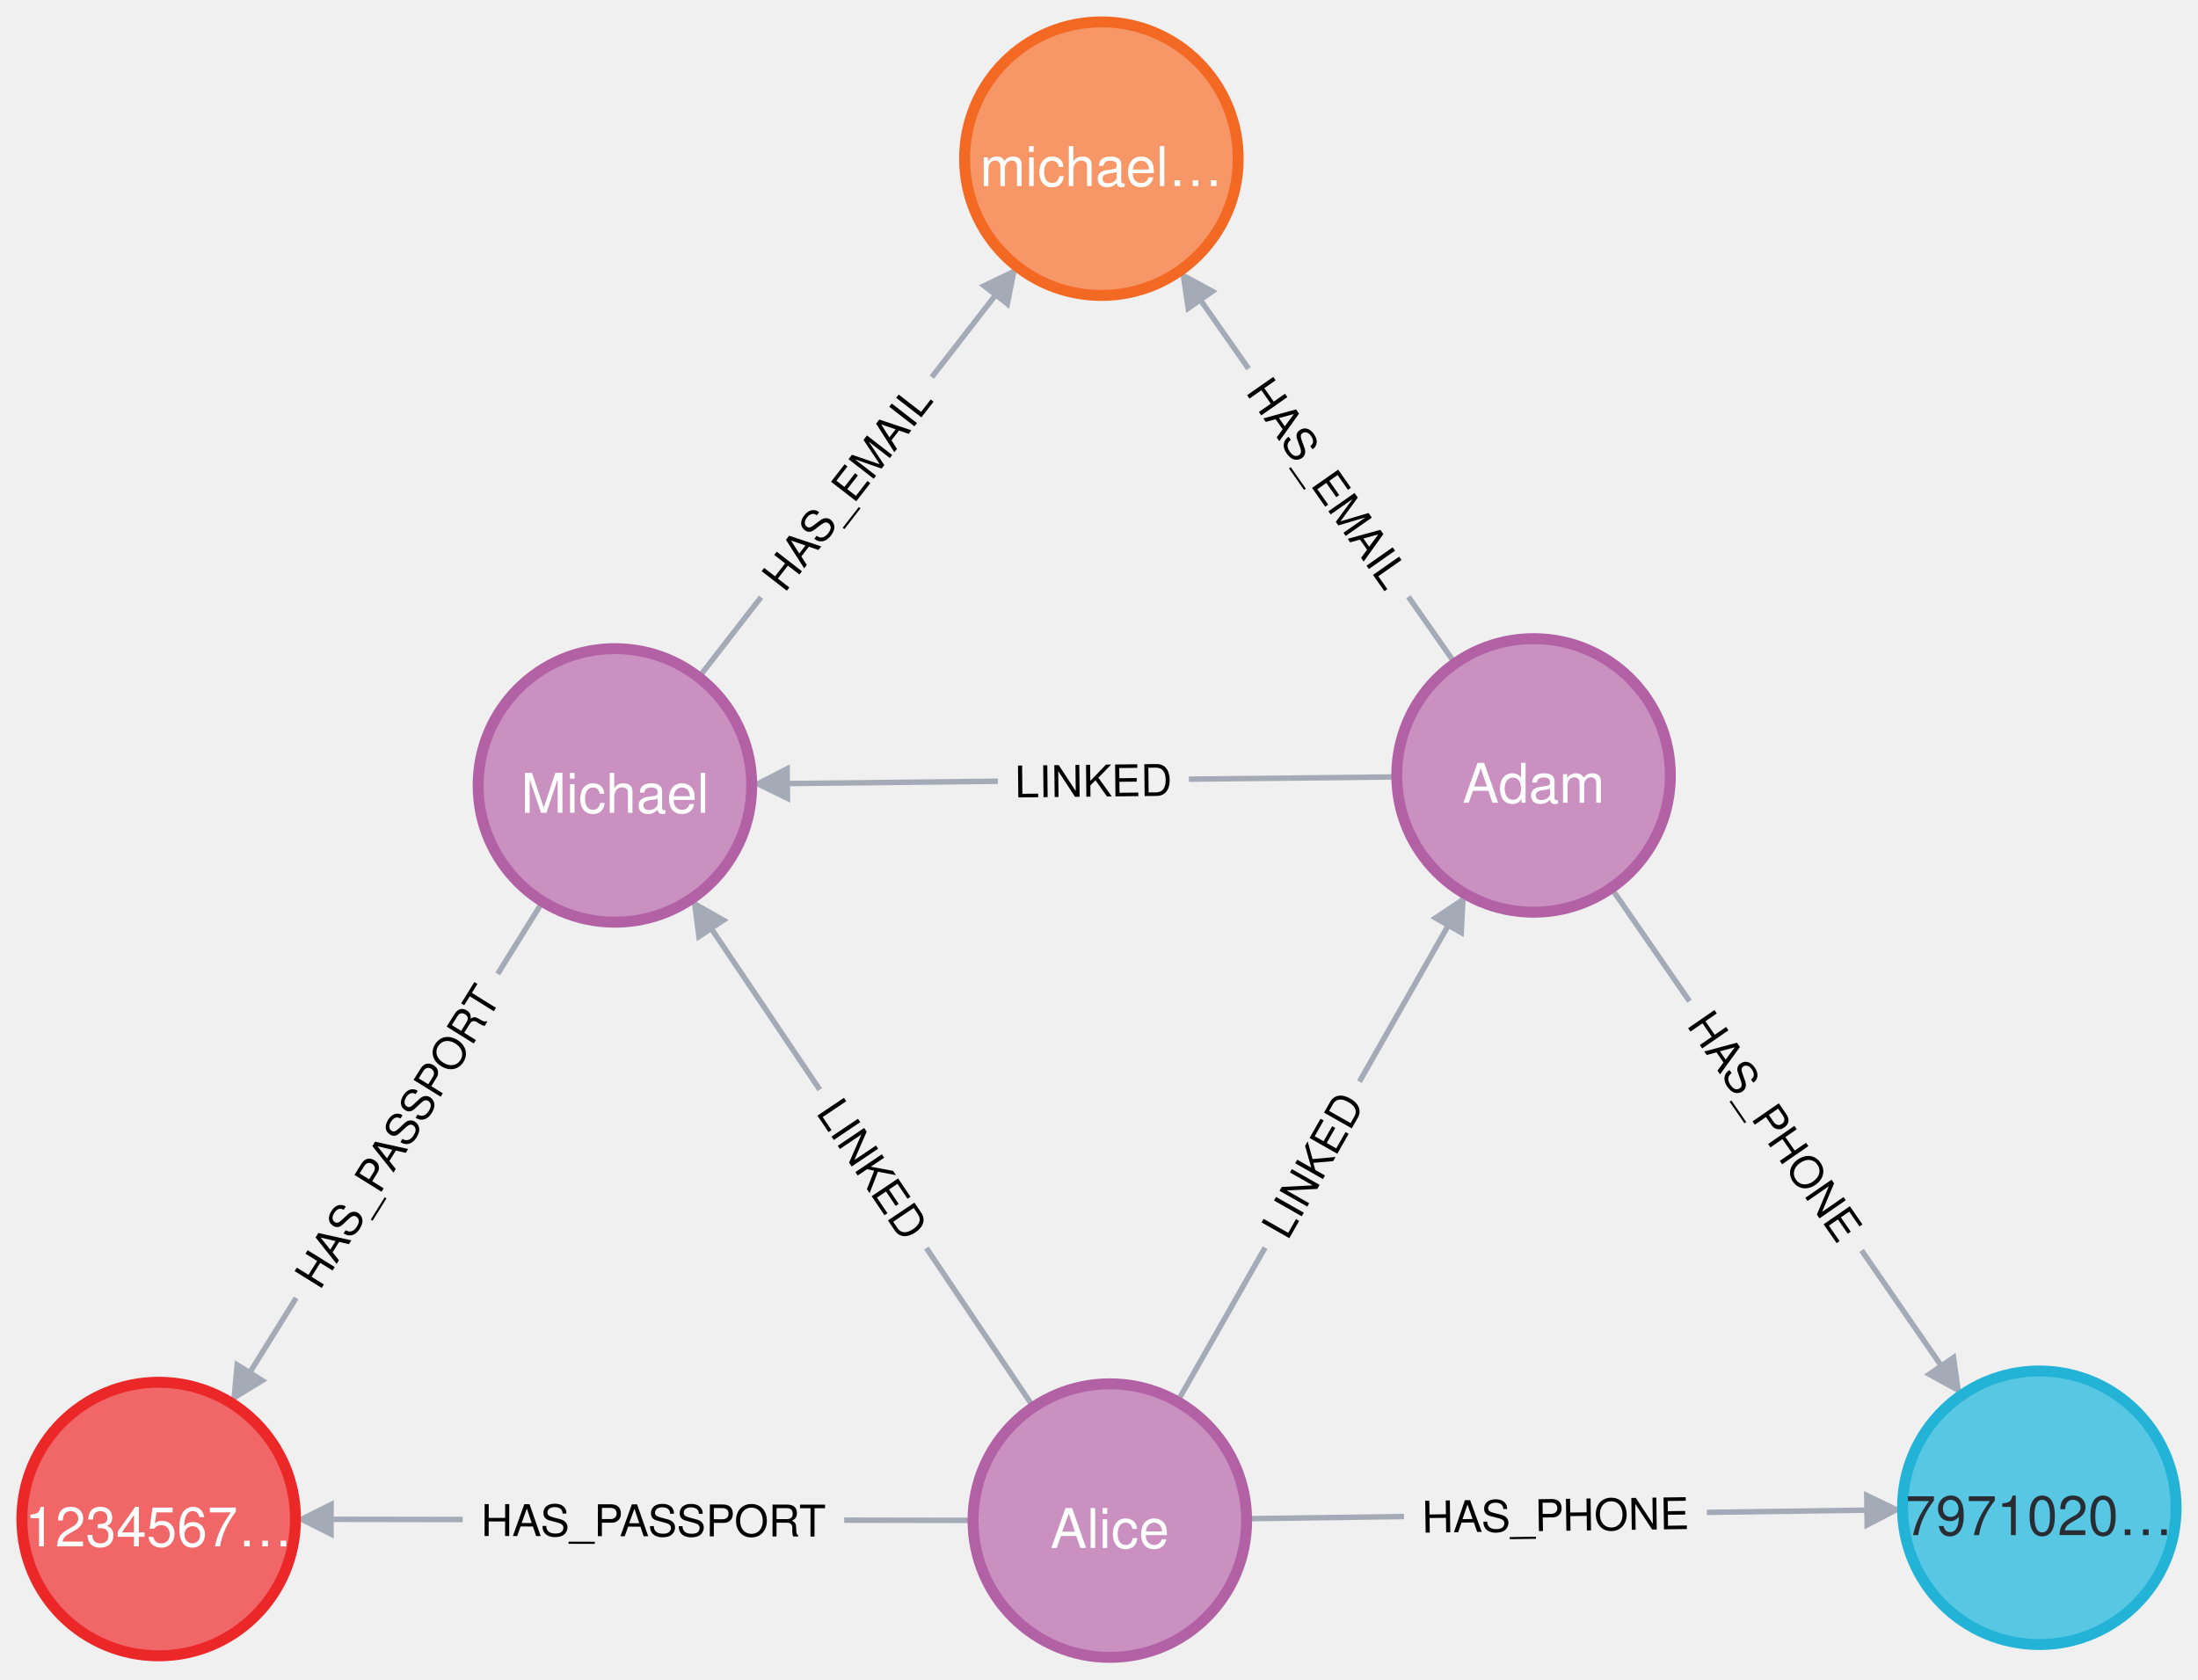
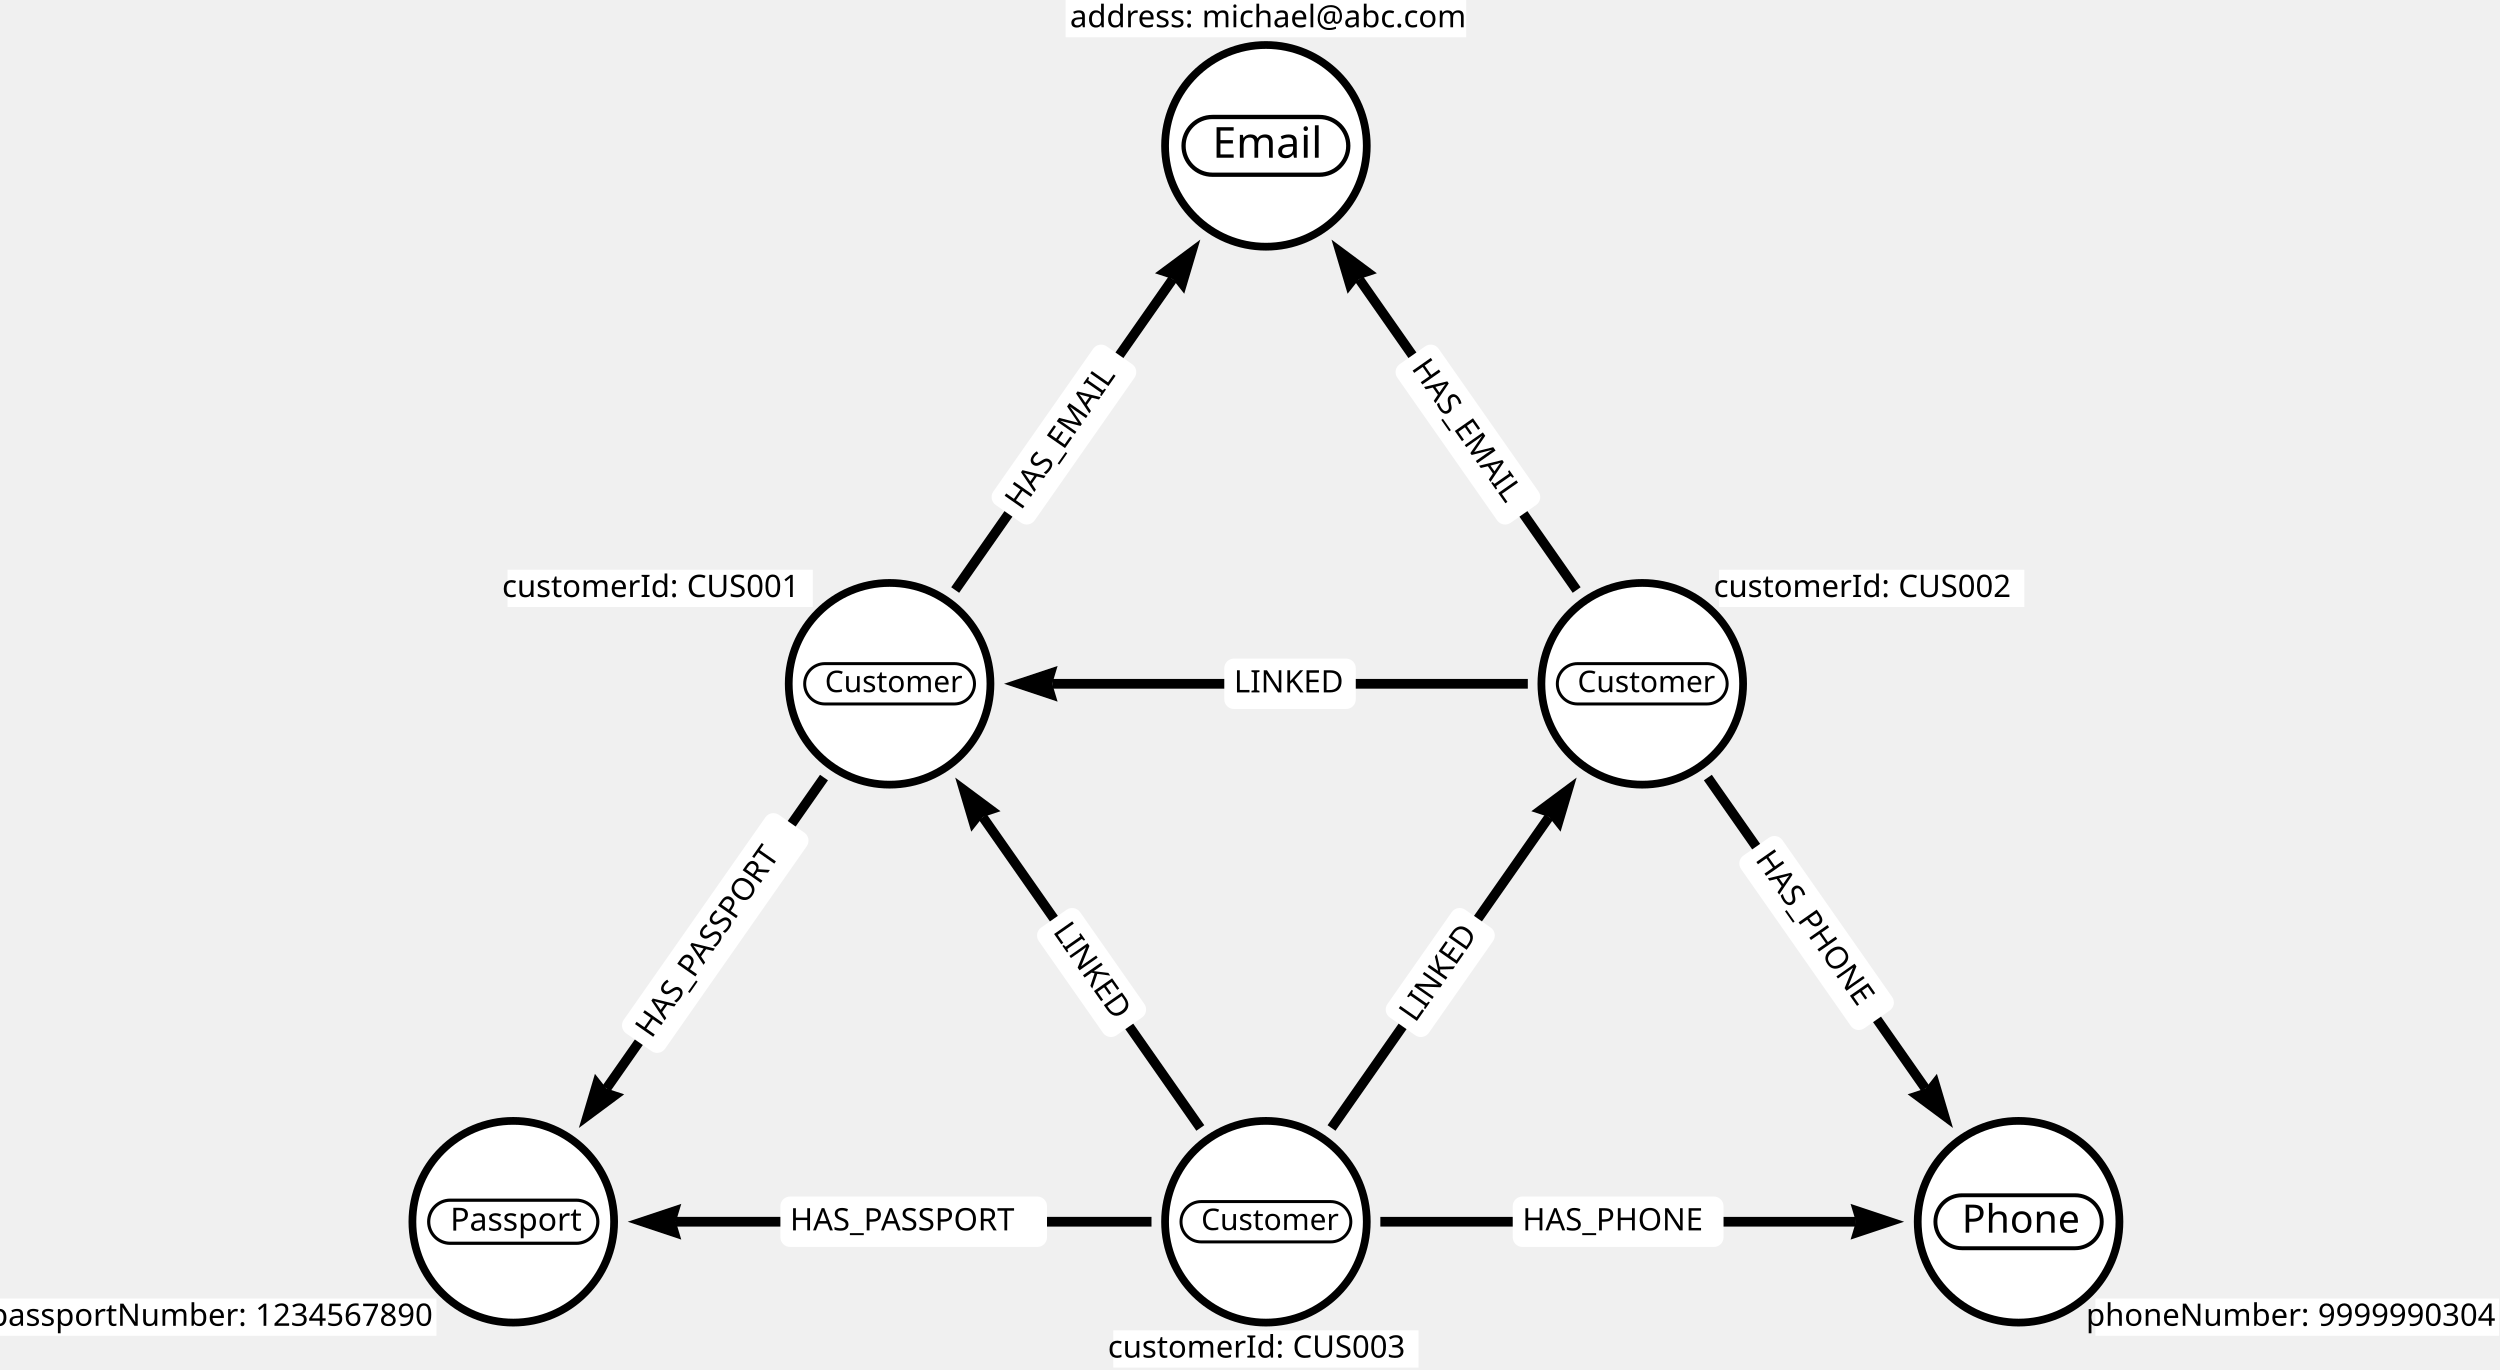
- <svg xmlns="http://www.w3.org/2000/svg" width="401.703" height="306.928" viewBox="-226.701 -131.396 401.703 306.928">
-   <g class="layer relationships">
-     <g class="relationship" transform="translate(-114.3186 12.15937) rotate(307.8155)">
-       <path class="b-outline" fill="#A5ABB6" stroke="none" d="M 25 0.5 L 43.551 0.5 L 43.551 -0.5 L 25 -0.5 Z M 94.458 0.5 L 113.009 0.5 L 113.009 3.5 L 120.009 0 L 113.009 -3.5 L 113.009 -0.5 L 94.458 -0.5 Z" />
-       <text text-anchor="middle" pointer-events="none" font-size="8px" fill="#000000" x="69.005" y="3" font-family="Helvetica Neue, Helvetica, Arial, sans-serif">HAS_EMAIL</text>
-     </g>
-     <g class="relationship" transform="translate(-114.3186 12.15937) rotate(481.8759)">
-       <path class="b-outline" fill="#A5ABB6" stroke="none" d="M 25 0.5 L 40.581 0.5 L 40.581 -0.5 L 25 -0.5 Z M 110.316 0.5 L 125.897 0.5 L 125.897 3.5 L 132.897 0 L 125.897 -3.5 L 125.897 -0.5 L 110.316 -0.5 Z" />
-       <text text-anchor="middle" pointer-events="none" font-size="8px" fill="#000000" x="75.448" y="3" transform="rotate(180 75.44844 0)" font-family="Helvetica Neue, Helvetica, Arial, sans-serif">HAS_PASSPORT</text>
-     </g>
-     <g class="relationship" transform="translate(53.57002 10.33065) rotate(539.3759)">
-       <path class="b-outline" fill="#A5ABB6" stroke="none" d="M 25 0.5 L 63 0.5 L 63 -0.5 L 25 -0.5 Z M 97.898 0.5 L 135.899 0.5 L 135.899 3.5 L 142.899 0 L 135.899 -3.5 L 135.899 -0.5 L 97.898 -0.5 Z" />
-       <text text-anchor="middle" pointer-events="none" font-size="8px" fill="#000000" x="80.449" y="3" transform="rotate(180 80.44927 0)" font-family="Helvetica Neue, Helvetica, Arial, sans-serif">LINKED</text>
-     </g>
-     <g class="relationship" transform="translate(53.57002 10.33065) rotate(415.3732)">
-       <path class="b-outline" fill="#A5ABB6" stroke="none" d="M 25 0.5 L 50.16 0.5 L 50.16 -0.5 L 25 -0.5 Z M 105.508 0.5 L 130.668 0.5 L 130.668 3.5 L 137.668 0 L 130.668 -3.5 L 130.668 -0.5 L 105.508 -0.5 Z" />
-       <text text-anchor="middle" pointer-events="none" font-size="8px" fill="#000000" x="77.834" y="3" font-family="Helvetica Neue, Helvetica, Arial, sans-serif">HAS_PHONE</text>
-     </g>
-     <g class="relationship" transform="translate(53.57002 10.33065) rotate(234.9835)">
-       <path class="b-outline" fill="#A5ABB6" stroke="none" d="M 25 0.5 L 39.868 0.5 L 39.868 -0.5 L 25 -0.5 Z M 90.774 0.5 L 105.642 0.5 L 105.642 3.5 L 112.642 0 L 105.642 -3.5 L 105.642 -0.5 L 90.774 -0.5 Z" />
-       <text text-anchor="middle" pointer-events="none" font-size="8px" fill="#000000" x="65.321" y="3" transform="rotate(180 65.32095 0)" font-family="Helvetica Neue, Helvetica, Arial, sans-serif">HAS_EMAIL</text>
-     </g>
-     <g class="relationship" transform="translate(-23.86934 146.5313) rotate(236.0545)">
-       <path class="b-outline" fill="#A5ABB6" stroke="none" d="M 25 0.5 L 60.04 0.5 L 60.04 -0.5 L 25 -0.5 Z M 94.938 0.5 L 129.978 0.5 L 129.978 3.5 L 136.978 0 L 129.978 -3.5 L 129.978 -0.5 L 94.938 -0.5 Z" />
-       <text text-anchor="middle" pointer-events="none" font-size="8px" fill="#000000" x="77.489" y="3" transform="rotate(180 77.489 0)" font-family="Helvetica Neue, Helvetica, Arial, sans-serif">LINKED</text>
-     </g>
-     <g class="relationship" transform="translate(-23.86934 146.5313) rotate(299.6212)">
-       <path class="b-outline" fill="#A5ABB6" stroke="none" d="M 25 0.5 L 57.389 0.5 L 57.389 -0.5 L 25 -0.5 Z M 92.287 0.5 L 124.676 0.5 L 124.676 3.5 L 131.676 0 L 124.676 -3.5 L 124.676 -0.5 L 92.287 -0.5 Z" />
-       <text text-anchor="middle" pointer-events="none" font-size="8px" fill="#000000" x="74.838" y="3" font-family="Helvetica Neue, Helvetica, Arial, sans-serif">LINKED</text>
-     </g>
-     <g class="relationship" transform="translate(-23.86934 146.5313) rotate(180.0945)">
-       <path class="b-outline" fill="#A5ABB6" stroke="none" d="M 25 0.5 L 48.549 0.5 L 48.549 -0.5 L 25 -0.5 Z M 118.283 0.5 L 141.832 0.5 L 141.832 3.5 L 148.832 0 L 141.832 -3.5 L 141.832 -0.5 L 118.283 -0.5 Z" />
-       <text text-anchor="middle" pointer-events="none" font-size="8px" fill="#000000" x="83.416" y="3" transform="rotate(180 83.41591 0)" font-family="Helvetica Neue, Helvetica, Arial, sans-serif">HAS_PASSPORT</text>
-     </g>
-     <g class="relationship" transform="translate(-23.86934 146.5313) rotate(359.2087)">
-       <path class="b-outline" fill="#A5ABB6" stroke="none" d="M 25 0.5 L 53.77 0.5 L 53.77 -0.5 L 25 -0.5 Z M 109.118 0.5 L 137.888 0.5 L 137.888 3.5 L 144.888 0 L 137.888 -3.5 L 137.888 -0.5 L 109.118 -0.5 Z" />
-       <text text-anchor="middle" pointer-events="none" font-size="8px" fill="#000000" x="81.444" y="3" font-family="Helvetica Neue, Helvetica, Arial, sans-serif">HAS_PHONE</text>
-     </g>
-   </g>
-   <g class="layer nodes">
-     <g class="node" aria-label="graph-node66621" transform="translate(-114.3186,12.15937)">
-       <circle class="b-outline" cx="0" cy="0" r="25" fill="#C990C0" stroke="#b261a5" stroke-width="2px" />
-       <text class="caption" text-anchor="middle" pointer-events="none" x="0" y="5" font-size="10px" fill="#FFFFFF" font-family="Helvetica Neue, Helvetica, Arial, sans-serif"> Michael</text>
-     </g>
-     <g class="node" aria-label="graph-node66622" transform="translate(53.57002,10.33065)">
-       <circle class="b-outline" cx="0" cy="0" r="25" fill="#C990C0" stroke="#b261a5" stroke-width="2px" />
-       <text class="caption" text-anchor="middle" pointer-events="none" x="0" y="5" font-size="10px" fill="#FFFFFF" font-family="Helvetica Neue, Helvetica, Arial, sans-serif"> Adam</text>
-     </g>
-     <g class="node" aria-label="graph-node66623" transform="translate(-23.86934,146.5313)">
-       <circle class="b-outline" cx="0" cy="0" r="25" fill="#C990C0" stroke="#b261a5" stroke-width="2px" />
-       <text class="caption" text-anchor="middle" pointer-events="none" x="0" y="5" font-size="10px" fill="#FFFFFF" font-family="Helvetica Neue, Helvetica, Arial, sans-serif"> Alice</text>
-     </g>
-     <g class="node" aria-label="graph-node66624" transform="translate(-25.41058,-102.3963)">
-       <circle class="b-outline" cx="0" cy="0" r="25" fill="#F79767" stroke="#f36924" stroke-width="2px" />
-       <text class="caption" text-anchor="middle" pointer-events="none" x="0" y="5" font-size="10px" fill="#FFFFFF" font-family="Helvetica Neue, Helvetica, Arial, sans-serif"> michael…</text>
-     </g>
-     <g class="node" aria-label="graph-node66625" transform="translate(146.0026,144.1852)">
-       <circle class="b-outline" cx="0" cy="0" r="25" fill="#57C7E3" stroke="#23b3d7" stroke-width="2px" />
-       <text class="caption" text-anchor="middle" pointer-events="none" x="0" y="5" font-size="10px" fill="#2A2C34" font-family="Helvetica Neue, Helvetica, Arial, sans-serif"> 7971020…</text>
-     </g>
-     <g class="node" aria-label="graph-node66626" transform="translate(-197.7009,146.2444)">
-       <circle class="b-outline" cx="0" cy="0" r="25" fill="#F16667" stroke="#eb2728" stroke-width="2px" />
-       <text class="caption" text-anchor="middle" pointer-events="none" x="0" y="5" font-size="10px" fill="#FFFFFF" font-family="Helvetica Neue, Helvetica, Arial, sans-serif"> 1234567…</text>
+ <svg xmlns="http://www.w3.org/2000/svg" width="1289" height="706" viewBox="0 0 1289 706">
+   <defs>
+     <style type="text/css" />
+   </defs>
+   <g transform="translate(-856.5188 346.6568) scale(1)">
+     <g class="relationship">
+       <g transform="translate(1315.191 5.907576) rotate(-55.02458)" stroke-width="5" stroke="#000000">
+         <path d="M 59 0 L 254.636 0" />
+         <polygon points="-24.862,0 -27.625,9.208 0,0 -27.625,-9.208" fill="#000000" transform="translate(279.4977 0) rotate(0)" stroke="none" />
+       </g>
+       <g transform="translate(1405.083 -122.5886) rotate(-55.02458) translate(0 -13)">
+         <g transform="translate(0 0)">
+           <g transform="translate(-49.90625 0)" fill="#ffffff" stroke="#000000" stroke-width="0">
+             <rect x="0" y="0" width="99.812" height="26" rx="5" ry="5" stroke="none" />
+             <text xml:space="preserve" x="5" y="17.457" stroke="none" text-anchor="left" font-family="sans-serif" font-size="16" font-weight="normal" fill="#000000">HAS_EMAIL</text>
+           </g>
+         </g>
+       </g>
+     </g>
+     <g class="relationship">
+       <g transform="translate(1703.262 5.907576) rotate(-124.9754)" stroke-width="5" stroke="#000000">
+         <path d="M 59 0 L 254.636 0" />
+         <polygon points="-24.862,0 -27.625,9.208 0,0 -27.625,-9.208" fill="#000000" transform="translate(279.4977 0) rotate(0)" stroke="none" />
+       </g>
+       <g transform="translate(1613.37 -122.5886) rotate(55.02458) translate(0 -13)">
+         <g transform="translate(0 0)">
+           <g transform="translate(-49.90625 0)" fill="#ffffff" stroke="#000000" stroke-width="0">
+             <rect x="0" y="0" width="99.812" height="26" rx="5" ry="5" stroke="none" />
+             <text xml:space="preserve" x="5" y="17.457" stroke="none" text-anchor="left" font-family="sans-serif" font-size="16" font-weight="normal" fill="#000000">HAS_EMAIL</text>
+           </g>
+         </g>
+       </g>
+     </g>
+     <g class="relationship">
+       <g transform="translate(1703.262 5.907576) rotate(55.02458)" stroke-width="5" stroke="#000000">
+         <path d="M 59 0 L 254.636 0" />
+         <polygon points="-24.862,0 -27.625,9.208 0,0 -27.625,-9.208" fill="#000000" transform="translate(279.4977 0) rotate(0)" stroke="none" />
+       </g>
+       <g transform="translate(1793.154 134.4038) rotate(55.02458) translate(0 -13)">
+         <g transform="translate(0 0)">
+           <g transform="translate(-54.34766 0)" fill="#ffffff" stroke="#000000" stroke-width="0">
+             <rect x="0" y="0" width="108.695" height="26" rx="5" ry="5" stroke="none" />
+             <text xml:space="preserve" x="5" y="17.457" stroke="none" text-anchor="left" font-family="sans-serif" font-size="16" font-weight="normal" fill="#000000">HAS_PHONE</text>
+           </g>
+         </g>
+       </g>
+     </g>
+     <g class="relationship">
+       <g transform="translate(1509.227 283.272) rotate(-8.392512590746452e-15)" stroke-width="5" stroke="#000000">
+         <path d="M 59 0 L 304.209 0" />
+         <polygon points="-24.862,0 -27.625,9.208 0,0 -27.625,-9.208" fill="#000000" transform="translate(329.0707 0) rotate(0)" stroke="none" />
+       </g>
+       <g transform="translate(1690.831 283.272) rotate(-8.392512590746452e-15) translate(0 -13)">
+         <g transform="translate(0 0)">
+           <g transform="translate(-54.34766 0)" fill="#ffffff" stroke="#000000" stroke-width="0">
+             <rect x="0" y="0" width="108.695" height="26" rx="5" ry="5" stroke="none" />
+             <text xml:space="preserve" x="5" y="17.457" stroke="none" text-anchor="left" font-family="sans-serif" font-size="16" font-weight="normal" fill="#000000">HAS_PHONE</text>
+           </g>
+         </g>
+       </g>
+     </g>
+     <g class="relationship">
+       <g transform="translate(1509.227 283.272) rotate(180)" stroke-width="5" stroke="#000000">
+         <path d="M 59 0 L 304.209 0" />
+         <polygon points="-24.862,0 -27.625,9.208 0,0 -27.625,-9.208" fill="#000000" transform="translate(329.0707 0) rotate(0)" stroke="none" />
+       </g>
+       <g transform="translate(1327.622 283.272) rotate(360) translate(0 -13)">
+         <g transform="translate(0 0)">
+           <g transform="translate(-68.73438 0)" fill="#ffffff" stroke="#000000" stroke-width="0">
+             <rect x="0" y="0" width="137.469" height="26" rx="5" ry="5" stroke="none" />
+             <text xml:space="preserve" x="5" y="17.457" stroke="none" text-anchor="left" font-family="sans-serif" font-size="16" font-weight="normal" fill="#000000">HAS_PASSPORT</text>
+           </g>
+         </g>
+       </g>
+     </g>
+     <g class="relationship">
+       <g transform="translate(1315.191 5.907576) rotate(124.9754)" stroke-width="5" stroke="#000000">
+         <path d="M 59 0 L 254.636 0" />
+         <polygon points="-24.862,0 -27.625,9.208 0,0 -27.625,-9.208" fill="#000000" transform="translate(279.4977 0) rotate(0)" stroke="none" />
+       </g>
+       <g transform="translate(1225.299 134.4038) rotate(304.9754) translate(0 -13)">
+         <g transform="translate(0 0)">
+           <g transform="translate(-68.73438 0)" fill="#ffffff" stroke="#000000" stroke-width="0">
+             <rect x="0" y="0" width="137.469" height="26" rx="5" ry="5" stroke="none" />
+             <text xml:space="preserve" x="5" y="17.457" stroke="none" text-anchor="left" font-family="sans-serif" font-size="16" font-weight="normal" fill="#000000">HAS_PASSPORT</text>
+           </g>
+         </g>
+       </g>
+     </g>
+     <g class="relationship">
+       <g transform="translate(1703.262 5.907576) rotate(180)" stroke-width="5" stroke="#000000">
+         <path d="M 59 0 L 304.209 0" />
+         <polygon points="-24.862,0 -27.625,9.208 0,0 -27.625,-9.208" fill="#000000" transform="translate(329.0707 0) rotate(0)" stroke="none" />
+       </g>
+       <g transform="translate(1521.658 5.907576) rotate(360) translate(0 -13)">
+         <g transform="translate(0 0)">
+           <g transform="translate(-33.89844 0)" fill="#ffffff" stroke="#000000" stroke-width="0">
+             <rect x="0" y="0" width="67.797" height="26" rx="5" ry="5" stroke="none" />
+             <text xml:space="preserve" x="5" y="17.457" stroke="none" text-anchor="left" font-family="sans-serif" font-size="16" font-weight="normal" fill="#000000">LINKED</text>
+           </g>
+         </g>
+       </g>
+     </g>
+     <g class="relationship">
+       <g transform="translate(1509.227 283.272) rotate(-55.02458)" stroke-width="5" stroke="#000000">
+         <path d="M 59 0 L 254.636 0" />
+         <polygon points="-24.862,0 -27.625,9.208 0,0 -27.625,-9.208" fill="#000000" transform="translate(279.4977 0) rotate(0)" stroke="none" />
+       </g>
+       <g transform="translate(1599.118 154.7758) rotate(-55.02458) translate(0 -13)">
+         <g transform="translate(0 0)">
+           <g transform="translate(-33.89844 0)" fill="#ffffff" stroke="#000000" stroke-width="0">
+             <rect x="0" y="0" width="67.797" height="26" rx="5" ry="5" stroke="none" />
+             <text xml:space="preserve" x="5" y="17.457" stroke="none" text-anchor="left" font-family="sans-serif" font-size="16" font-weight="normal" fill="#000000">LINKED</text>
+           </g>
+         </g>
+       </g>
+     </g>
+     <g class="relationship">
+       <g transform="translate(1509.227 283.272) rotate(-124.9754)" stroke-width="5" stroke="#000000">
+         <path d="M 59 0 L 254.636 0" />
+         <polygon points="-24.862,0 -27.625,9.208 0,0 -27.625,-9.208" fill="#000000" transform="translate(279.4977 0) rotate(0)" stroke="none" />
+       </g>
+       <g transform="translate(1419.335 154.7758) rotate(55.02458) translate(0 -13)">
+         <g transform="translate(0 0)">
+           <g transform="translate(-33.89844 0)" fill="#ffffff" stroke="#000000" stroke-width="0">
+             <rect x="0" y="0" width="67.797" height="26" rx="5" ry="5" stroke="none" />
+             <text xml:space="preserve" x="5" y="17.457" stroke="none" text-anchor="left" font-family="sans-serif" font-size="16" font-weight="normal" fill="#000000">LINKED</text>
+           </g>
+         </g>
+       </g>
+     </g>
+     <g class="node">
+       <g fill="#ffffff" stroke="#000000" stroke-width="4">
+         <circle cx="1315.191" cy="5.908" r="52" />
+       </g>
+       <g transform="translate(1315.191 5.907576)">
+         <g transform="scale(0.3851039) translate(0 -27)">
+           <g transform="translate(0 0)">
+             <g transform="translate(-113.6895 0)">
+               <g fill="#ffffff" stroke="#000000" stroke-width="4">
+                 <rect x="0" y="0" width="227.379" height="54" rx="27" ry="27" />
+                 <text xml:space="preserve" x="27" y="38.143" stroke="none" font-family="sans-serif" font-size="40" font-weight="normal" fill="#000000">Customer</text>
+               </g>
+             </g>
+           </g>
+         </g>
+         <g transform="translate(-39.59798 -58.79798)">
+           <g transform="translate(0 0)">
+             <g transform="translate(-157.3984 0)" fill="white">
+               <rect x="0" y="0" width="157.398" height="19.2" rx="0" ry="0" stroke="none" />
+               <g font-family="sans-serif" font-size="16" font-weight="normal" fill="#000000" text-anchor="end">
+                 <text xml:space="preserve" x="88.031" y="14.057" stroke="none">customerId:</text>
+                 <text xml:space="preserve" x="92.477" y="14.057" stroke="none" text-anchor="start">CUS001</text>
+               </g>
+             </g>
+           </g>
+         </g>
+       </g>
+     </g>
+     <g class="node">
+       <g fill="#ffffff" stroke="#000000" stroke-width="4">
+         <circle cx="1703.262" cy="5.908" r="52" />
+       </g>
+       <g transform="translate(1703.262 5.907576)">
+         <g transform="scale(0.3851039) translate(0 -27)">
+           <g transform="translate(0 0)">
+             <g transform="translate(-113.6895 0)">
+               <g fill="#ffffff" stroke="#000000" stroke-width="4">
+                 <rect x="0" y="0" width="227.379" height="54" rx="27" ry="27" />
+                 <text xml:space="preserve" x="27" y="38.143" stroke="none" font-family="sans-serif" font-size="40" font-weight="normal" fill="#000000">Customer</text>
+               </g>
+             </g>
+           </g>
+         </g>
+         <g transform="translate(39.59798 -58.79798)">
+           <g transform="translate(0 0)">
+             <g transform="translate(0 0)" fill="white">
+               <rect x="0" y="0" width="157.398" height="19.2" rx="0" ry="0" stroke="none" />
+               <g font-family="sans-serif" font-size="16" font-weight="normal" fill="#000000" text-anchor="end">
+                 <text xml:space="preserve" x="88.031" y="14.057" stroke="none">customerId:</text>
+                 <text xml:space="preserve" x="92.477" y="14.057" stroke="none" text-anchor="start">CUS002</text>
+               </g>
+             </g>
+           </g>
+         </g>
+       </g>
+     </g>
+     <g class="node">
+       <g fill="#ffffff" stroke="#000000" stroke-width="4">
+         <circle cx="1509.227" cy="283.272" r="52" />
+       </g>
+       <g transform="translate(1509.227 283.272)">
+         <g transform="scale(0.3851039) translate(0 -27)">
+           <g transform="translate(0 0)">
+             <g transform="translate(-113.6895 0)">
+               <g fill="#ffffff" stroke="#000000" stroke-width="4">
+                 <rect x="0" y="0" width="227.379" height="54" rx="27" ry="27" />
+                 <text xml:space="preserve" x="27" y="38.143" stroke="none" font-family="sans-serif" font-size="40" font-weight="normal" fill="#000000">Customer</text>
+               </g>
+             </g>
+           </g>
+         </g>
+         <g transform="translate(3.429011037612589e-15 56)">
+           <g transform="translate(0 0)">
+             <g transform="translate(-78.69922 0)" fill="white">
+               <rect x="0" y="0" width="157.398" height="19.2" rx="0" ry="0" stroke="none" />
+               <g font-family="sans-serif" font-size="16" font-weight="normal" fill="#000000" text-anchor="end">
+                 <text xml:space="preserve" x="88.031" y="14.057" stroke="none">customerId:</text>
+                 <text xml:space="preserve" x="92.477" y="14.057" stroke="none" text-anchor="start">CUS003</text>
+               </g>
+             </g>
+           </g>
+         </g>
+       </g>
+     </g>
+     <g class="node">
+       <g fill="#ffffff" stroke="#000000" stroke-width="4">
+         <circle cx="1509.227" cy="-271.457" r="52" />
+       </g>
+       <g transform="translate(1509.227 -271.4568)">
+         <g transform="scale(0.5514315) translate(0 -27)">
+           <g transform="translate(0 0)">
+             <g transform="translate(-77.00977 0)">
+               <g fill="#ffffff" stroke="#000000" stroke-width="4">
+                 <rect x="0" y="0" width="154.02" height="54" rx="27" ry="27" />
+                 <text xml:space="preserve" x="27" y="38.143" stroke="none" font-family="sans-serif" font-size="40" font-weight="normal" fill="#000000">Email</text>
+               </g>
+             </g>
+           </g>
+         </g>
+         <g transform="translate(3.429011037612589e-15 -75.2)">
+           <g transform="translate(0 0)">
+             <g transform="translate(-103.2734 0)" fill="white">
+               <rect x="0" y="0" width="206.547" height="19.2" rx="0" ry="0" stroke="none" />
+               <g font-family="sans-serif" font-size="16" font-weight="normal" fill="#000000" text-anchor="end">
+                 <text xml:space="preserve" x="65.812" y="14.057" stroke="none">address:</text>
+                 <text xml:space="preserve" x="70.258" y="14.057" stroke="none" text-anchor="start">michael@abc.com</text>
+               </g>
+             </g>
+           </g>
+         </g>
+       </g>
+     </g>
+     <g class="node">
+       <g fill="#ffffff" stroke="#000000" stroke-width="4">
+         <circle cx="1897.297" cy="283.272" r="52" />
+       </g>
+       <g transform="translate(1897.297 283.272)">
+         <g transform="scale(0.5054753) translate(0 -27)">
+           <g transform="translate(0 0)">
+             <g transform="translate(-84.83203 0)">
+               <g fill="#ffffff" stroke="#000000" stroke-width="4">
+                 <rect x="0" y="0" width="169.664" height="54" rx="27" ry="27" />
+                 <text xml:space="preserve" x="27" y="38.143" stroke="none" font-family="sans-serif" font-size="40" font-weight="normal" fill="#000000">Phone</text>
+               </g>
+             </g>
+           </g>
+         </g>
+         <g transform="translate(39.59798 39.59798)">
+           <g transform="translate(0 0)">
+             <g transform="translate(0 0)" fill="white">
+               <rect x="0" y="0" width="208.164" height="19.2" rx="0" ry="0" stroke="none" />
+               <g font-family="sans-serif" font-size="16" font-weight="normal" fill="#000000" text-anchor="end">
+                 <text xml:space="preserve" x="110.289" y="14.057" stroke="none">phoneNumber:</text>
+                 <text xml:space="preserve" x="114.734" y="14.057" stroke="none" text-anchor="start">9999990304</text>
+               </g>
+             </g>
+           </g>
+         </g>
+       </g>
+     </g>
+     <g class="node">
+       <g fill="#ffffff" stroke="#000000" stroke-width="4">
+         <circle cx="1121.156" cy="283.272" r="52" />
+       </g>
+       <g transform="translate(1121.156 283.272)">
+         <g transform="scale(0.411663) translate(0 -27)">
+           <g transform="translate(0 0)">
+             <g transform="translate(-105.9258 0)">
+               <g fill="#ffffff" stroke="#000000" stroke-width="4">
+                 <rect x="0" y="0" width="211.852" height="54" rx="27" ry="27" />
+                 <text xml:space="preserve" x="27" y="38.143" stroke="none" font-family="sans-serif" font-size="40" font-weight="normal" fill="#000000">Passport</text>
+               </g>
+             </g>
+           </g>
+         </g>
+         <g transform="translate(-39.59798 39.59798)">
+           <g transform="translate(0 0)">
+             <g transform="translate(-225.0391 0)" fill="white">
+               <rect x="0" y="0" width="225.039" height="19.2" rx="0" ry="0" stroke="none" />
+               <g font-family="sans-serif" font-size="16" font-weight="normal" fill="#000000" text-anchor="end">
+                 <text xml:space="preserve" x="127.164" y="14.057" stroke="none">passportNumber:</text>
+                 <text xml:space="preserve" x="131.609" y="14.057" stroke="none" text-anchor="start">1234567890</text>
+               </g>
+             </g>
+           </g>
+         </g>
+       </g>
    </g>
  </g>
</svg>
